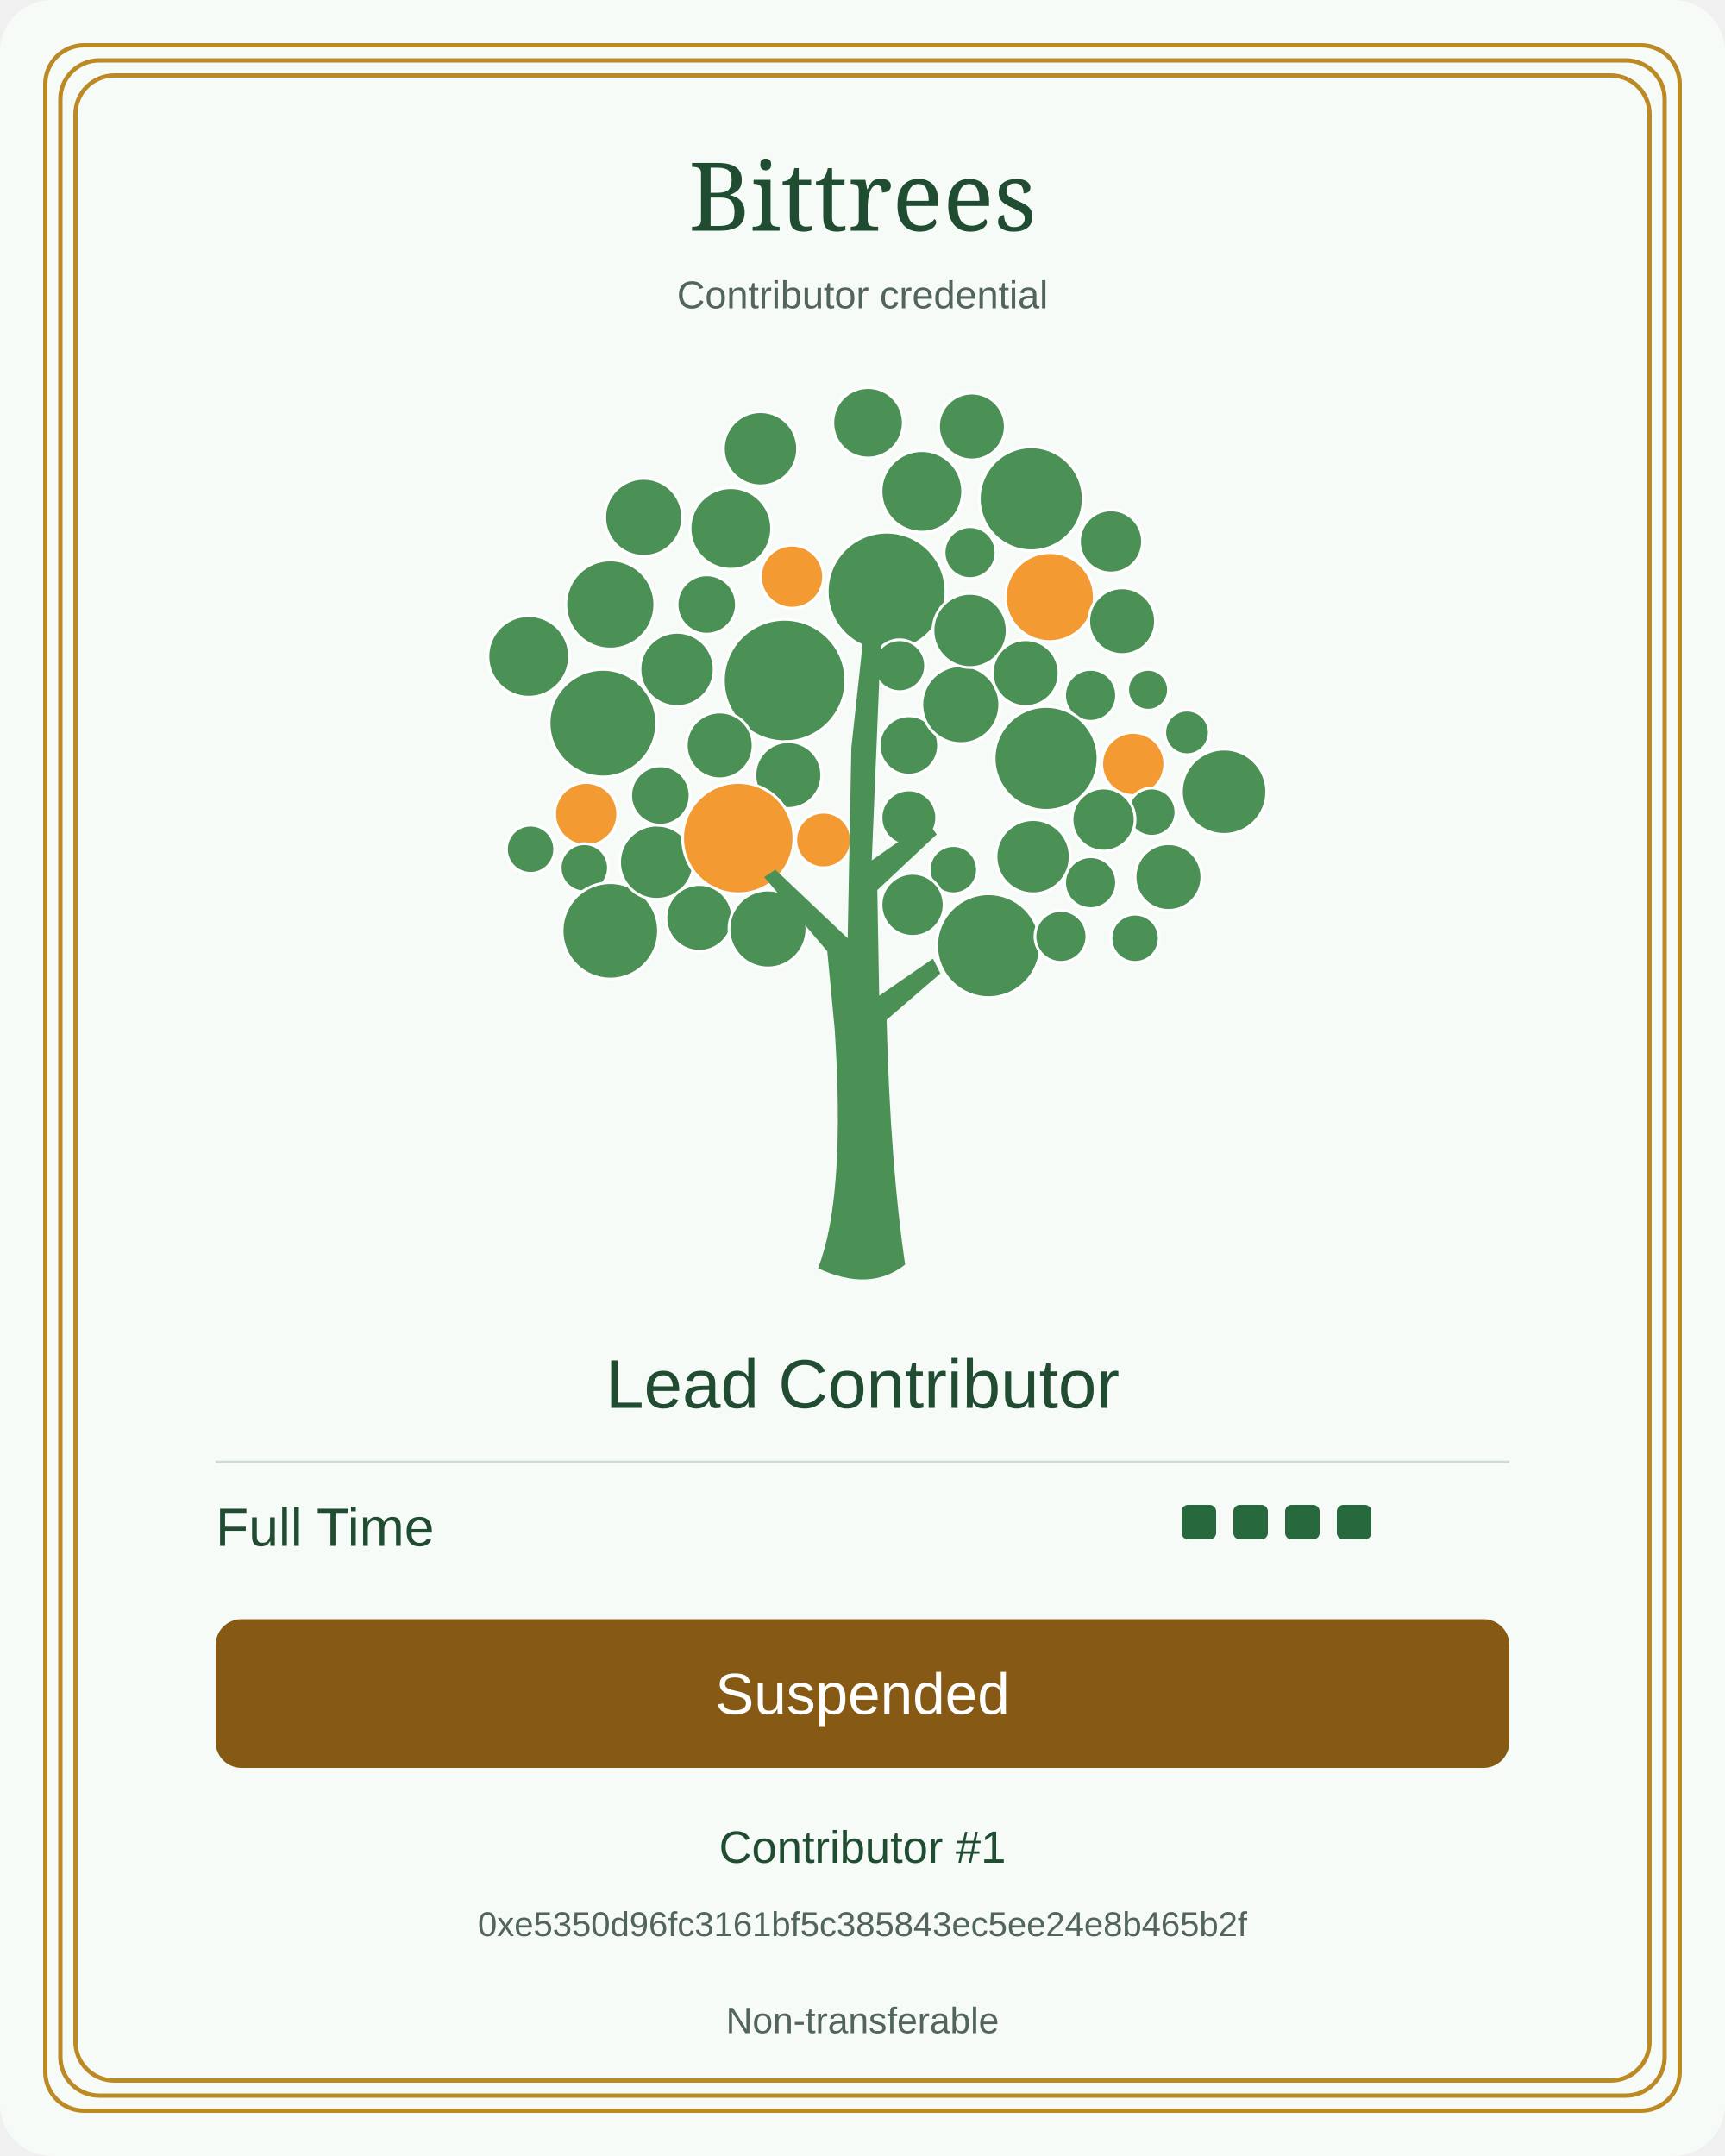
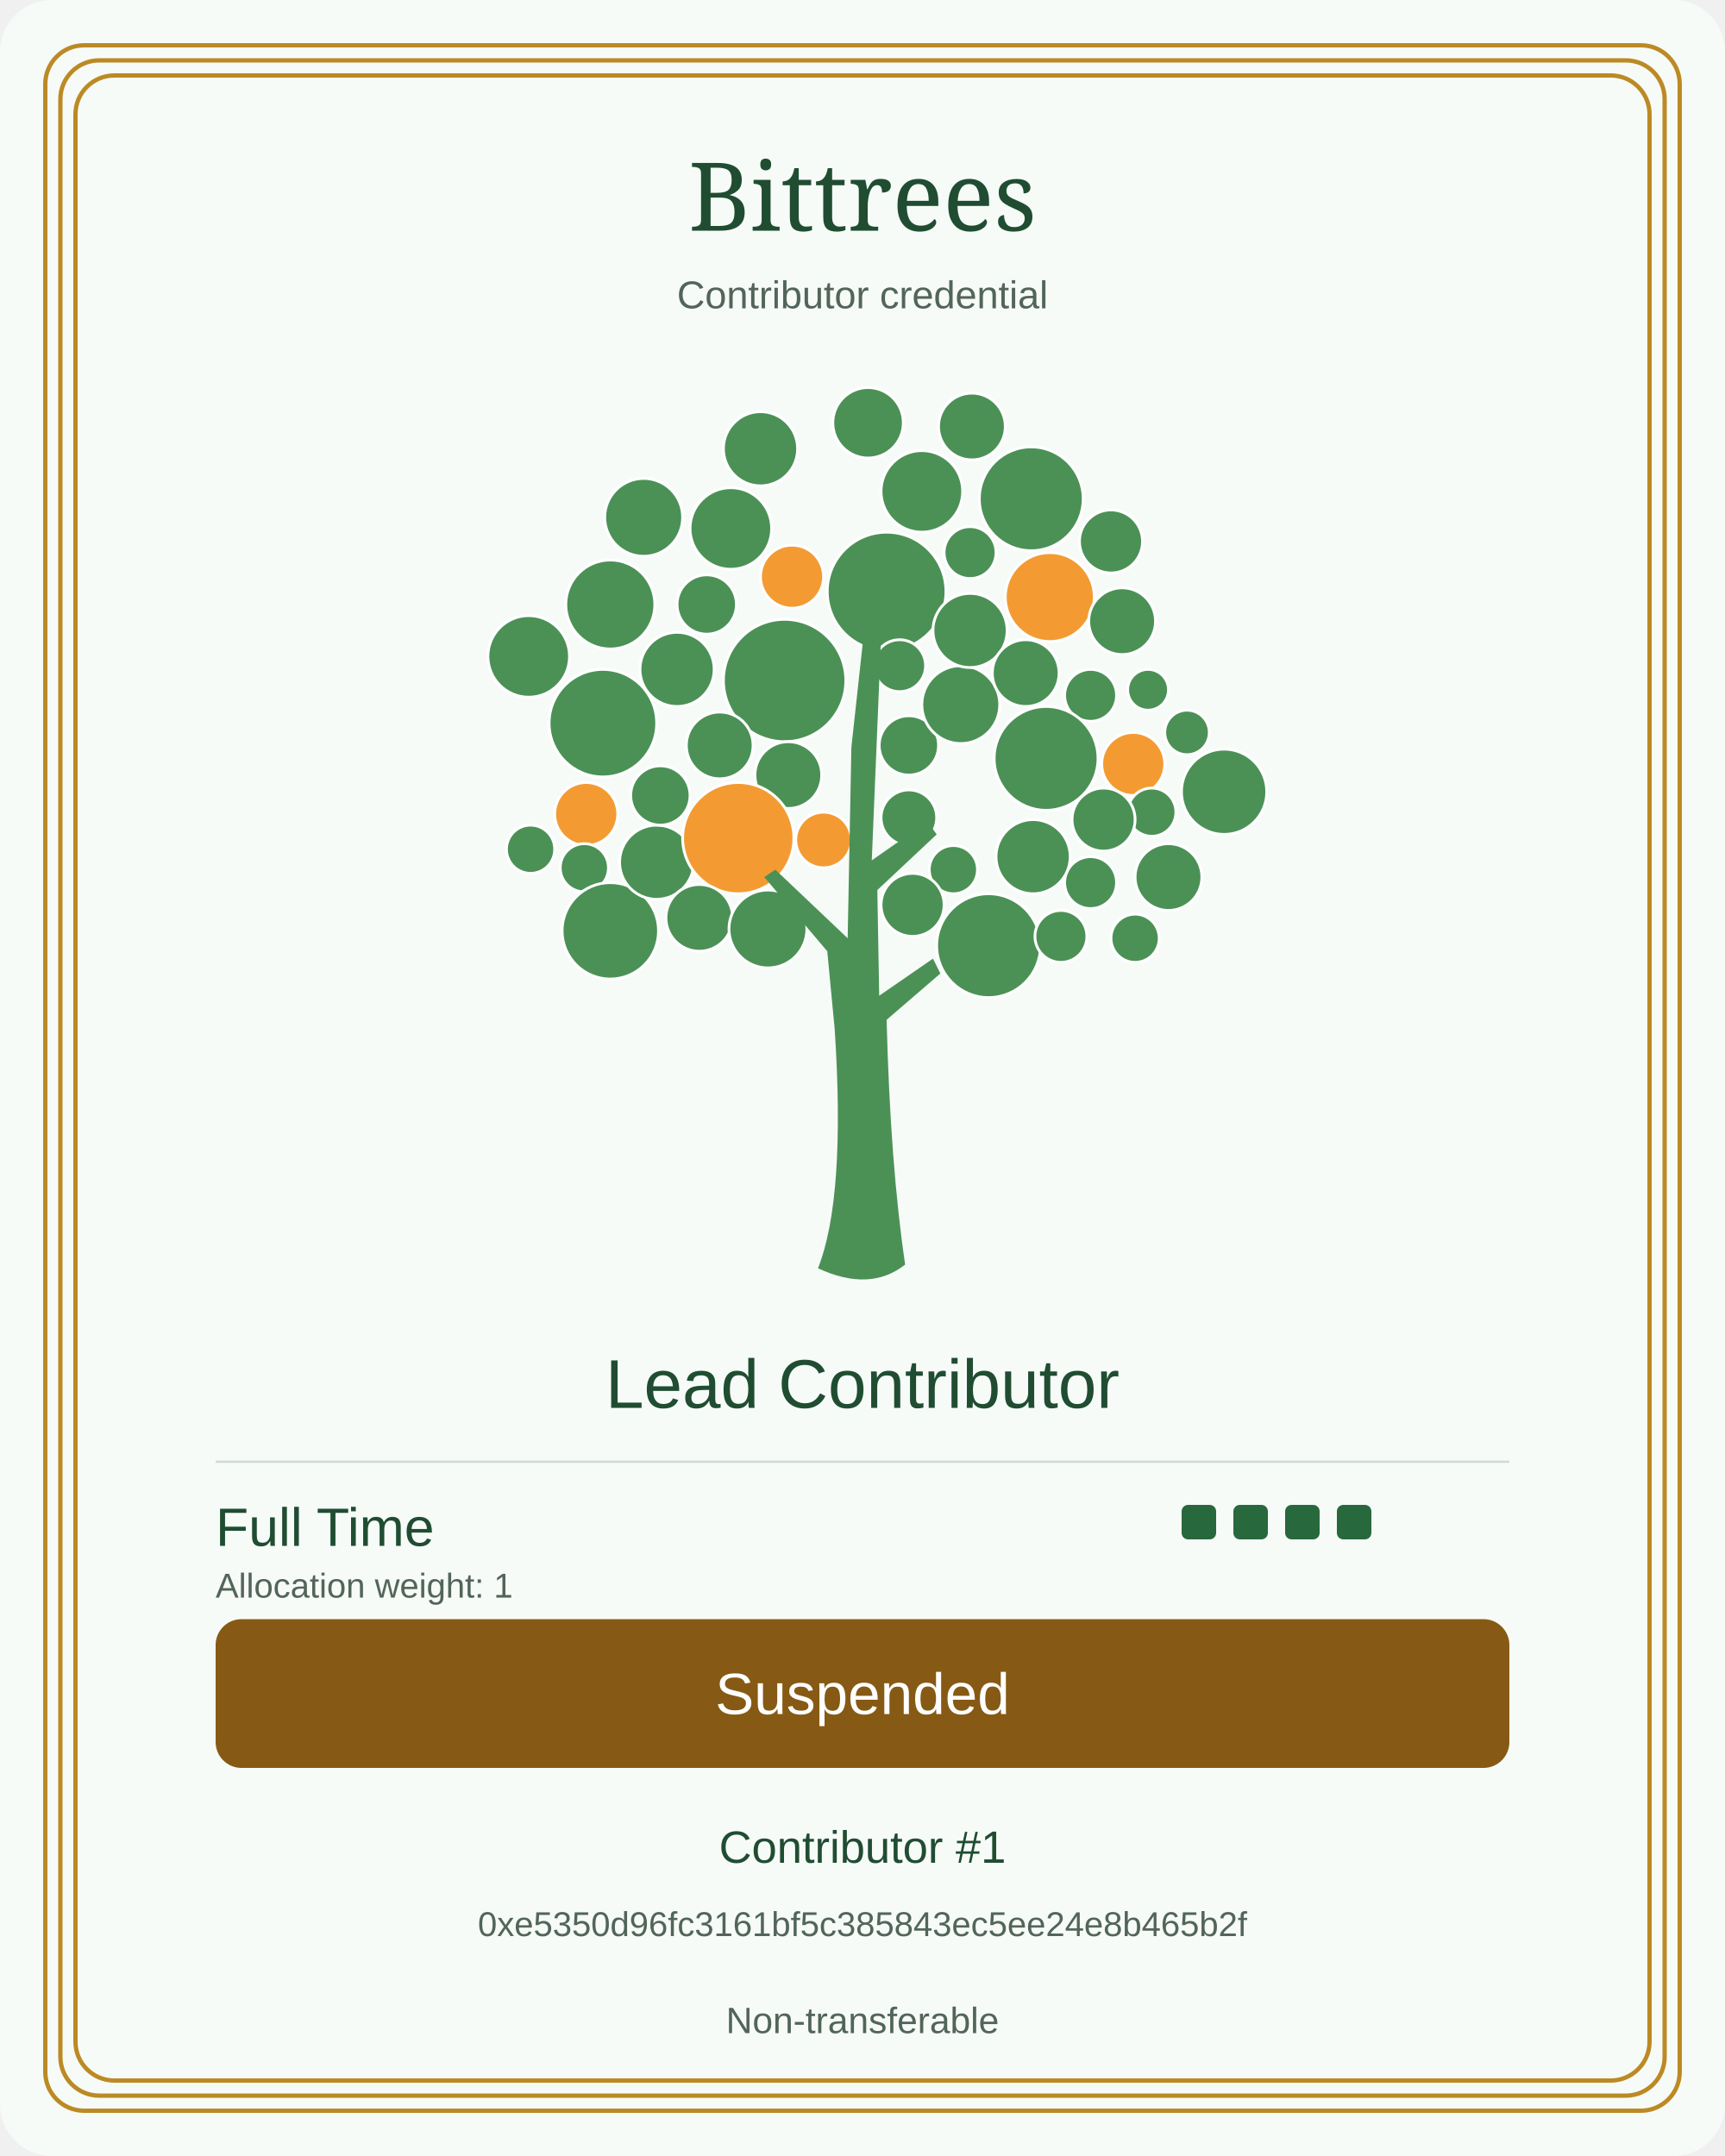
<svg xmlns="http://www.w3.org/2000/svg" width="800" height="1000" viewBox="0 0 800 1000">
  <rect width="800" height="1000" rx="24" fill="#f7fbf8" />
  <rect x="21" y="21" width="758" height="958" rx="18" fill="none" stroke="#bc8a24" stroke-width="2" />
  <rect x="28" y="28" width="744" height="944" rx="18" fill="none" stroke="#bc8a24" stroke-width="2" />
  <rect x="35" y="35" width="730" height="930" rx="18" fill="none" stroke="#bc8a24" stroke-width="2" />
  <text x="400" y="107" text-anchor="middle" font-family="Georgia,serif" font-size="44" fill="#204d32">Bittrees</text>
  <text x="400" y="143" text-anchor="middle" font-family="Arial,sans-serif" font-size="18" fill="#52655a">Contributor credential</text>
  <g transform="translate(185 166) scale(.86)">
    <g stroke="#ffffff" stroke-width="1.5">
      <circle cx="70" cy="161" r="22" fill="#4b9156" />
      <circle cx="114" cy="133" r="24" fill="#4b9156" />
      <circle cx="132" cy="86" r="21" fill="#4b9156" />
      <circle cx="179" cy="92" r="22" fill="#4b9156" />
      <circle cx="195" cy="49" r="20" fill="#4b9156" />
      <circle cx="253" cy="35" r="19" fill="#4b9156" />
      <circle cx="309" cy="37" r="18" fill="#4b9156" />
      <circle cx="282" cy="72" r="22" fill="#4b9156" />
      <circle cx="341" cy="76" r="28" fill="#4b9156" />
      <circle cx="384" cy="99" r="17" fill="#4b9156" />
      <circle cx="351" cy="129" r="24" fill="#f39b32" />
      <circle cx="390" cy="142" r="18" fill="#4b9156" />
      <circle cx="308" cy="105" r="14" fill="#4b9156" />
      <circle cx="263" cy="126" r="32" fill="#4b9156" />
      <circle cx="212" cy="118" r="17" fill="#f39b32" />
      <circle cx="166" cy="133" r="16" fill="#4b9156" />
      <circle cx="150" cy="168" r="20" fill="#4b9156" />
      <circle cx="110" cy="197" r="29" fill="#4b9156" />
      <circle cx="208" cy="174" r="33" fill="#4b9156" />
      <circle cx="173" cy="209" r="18" fill="#4b9156" />
      <circle cx="210" cy="225" r="18" fill="#4b9156" />
      <circle cx="101" cy="246" r="17" fill="#f39b32" />
      <circle cx="71" cy="265" r="13" fill="#4b9156" />
      <circle cx="100" cy="275" r="13" fill="#4b9156" />
      <circle cx="114" cy="309" r="26" fill="#4b9156" />
      <circle cx="139" cy="272" r="20" fill="#4b9156" />
      <circle cx="141" cy="236" r="16" fill="#4b9156" />
      <circle cx="183" cy="259" r="30" fill="#f39b32" />
      <circle cx="162" cy="302" r="18" fill="#4b9156" />
      <circle cx="199" cy="308" r="21" fill="#4b9156" />
      <circle cx="229" cy="260" r="15" fill="#f39b32" />
      <circle cx="270" cy="166" r="14" fill="#4b9156" />
      <circle cx="275" cy="209" r="16" fill="#4b9156" />
      <circle cx="303" cy="187" r="21" fill="#4b9156" />
      <circle cx="308" cy="147" r="20" fill="#4b9156" />
      <circle cx="338" cy="170" r="18" fill="#4b9156" />
      <circle cx="373" cy="182" r="14" fill="#4b9156" />
      <circle cx="404" cy="179" r="11" fill="#4b9156" />
      <circle cx="425" cy="202" r="12" fill="#4b9156" />
      <circle cx="396" cy="219" r="17" fill="#f39b32" />
      <circle cx="349" cy="216" r="28" fill="#4b9156" />
      <circle cx="445" cy="234" r="23" fill="#4b9156" />
      <circle cx="406" cy="245" r="13" fill="#4b9156" />
      <circle cx="380" cy="249" r="17" fill="#4b9156" />
      <circle cx="415" cy="280" r="18" fill="#4b9156" />
      <circle cx="373" cy="283" r="14" fill="#4b9156" />
      <circle cx="342" cy="269" r="20" fill="#4b9156" />
      <circle cx="299" cy="276" r="13" fill="#4b9156" />
      <circle cx="275" cy="248" r="15" fill="#4b9156" />
      <circle cx="277" cy="295" r="17" fill="#4b9156" />
      <circle cx="318" cy="317" r="28" fill="#4b9156" />
      <circle cx="357" cy="312" r="14" fill="#4b9156" />
      <circle cx="397" cy="313" r="13" fill="#4b9156" />
    </g>
    <path fill="#4b9156" d="M226 491Q241 453 235 362L231 320 197 280 203 276 242 313 244 210 251 146 260 151 255 271 285 250 290 257 258 287 259 344 288 324 292 332 263 357Q265 435 273 489Q254 504 226 491Z" />
  </g>
  <g font-family="Arial,sans-serif">
    <text x="400" y="653" text-anchor="middle" font-size="32" fill="#204d32">Lead Contributor</text>
    <path d="M100 678H700" stroke="#cddbd0" />
    <text x="100" y="717" font-size="25" fill="#204d32">Full Time</text>
    <rect x="548" y="698" width="16" height="16" rx="3" fill="#28683d" />
    <rect x="572" y="698" width="16" height="16" rx="3" fill="#28683d" />
    <rect x="596" y="698" width="16" height="16" rx="3" fill="#28683d" />
    <rect x="620" y="698" width="16" height="16" rx="3" fill="#28683d" />
+     <text x="100" y="741" font-size="16" fill="#52655a">Allocation weight: 1</text>
    <rect x="100" y="751" width="600" height="69" rx="12" fill="#865a14" />
    <text x="400" y="795" text-anchor="middle" font-size="27" fill="white">Suspended</text>
    <text x="400" y="864" text-anchor="middle" font-size="21" fill="#204d32">Contributor #1</text>
    <text x="400" y="898" text-anchor="middle" font-size="16" fill="#52655a">0xe5350d96fc3161bf5c385843ec5ee24e8b465b2f</text>
    <text x="400" y="943" text-anchor="middle" font-size="17" fill="#52655a">Non-transferable</text>
  </g>
</svg>
